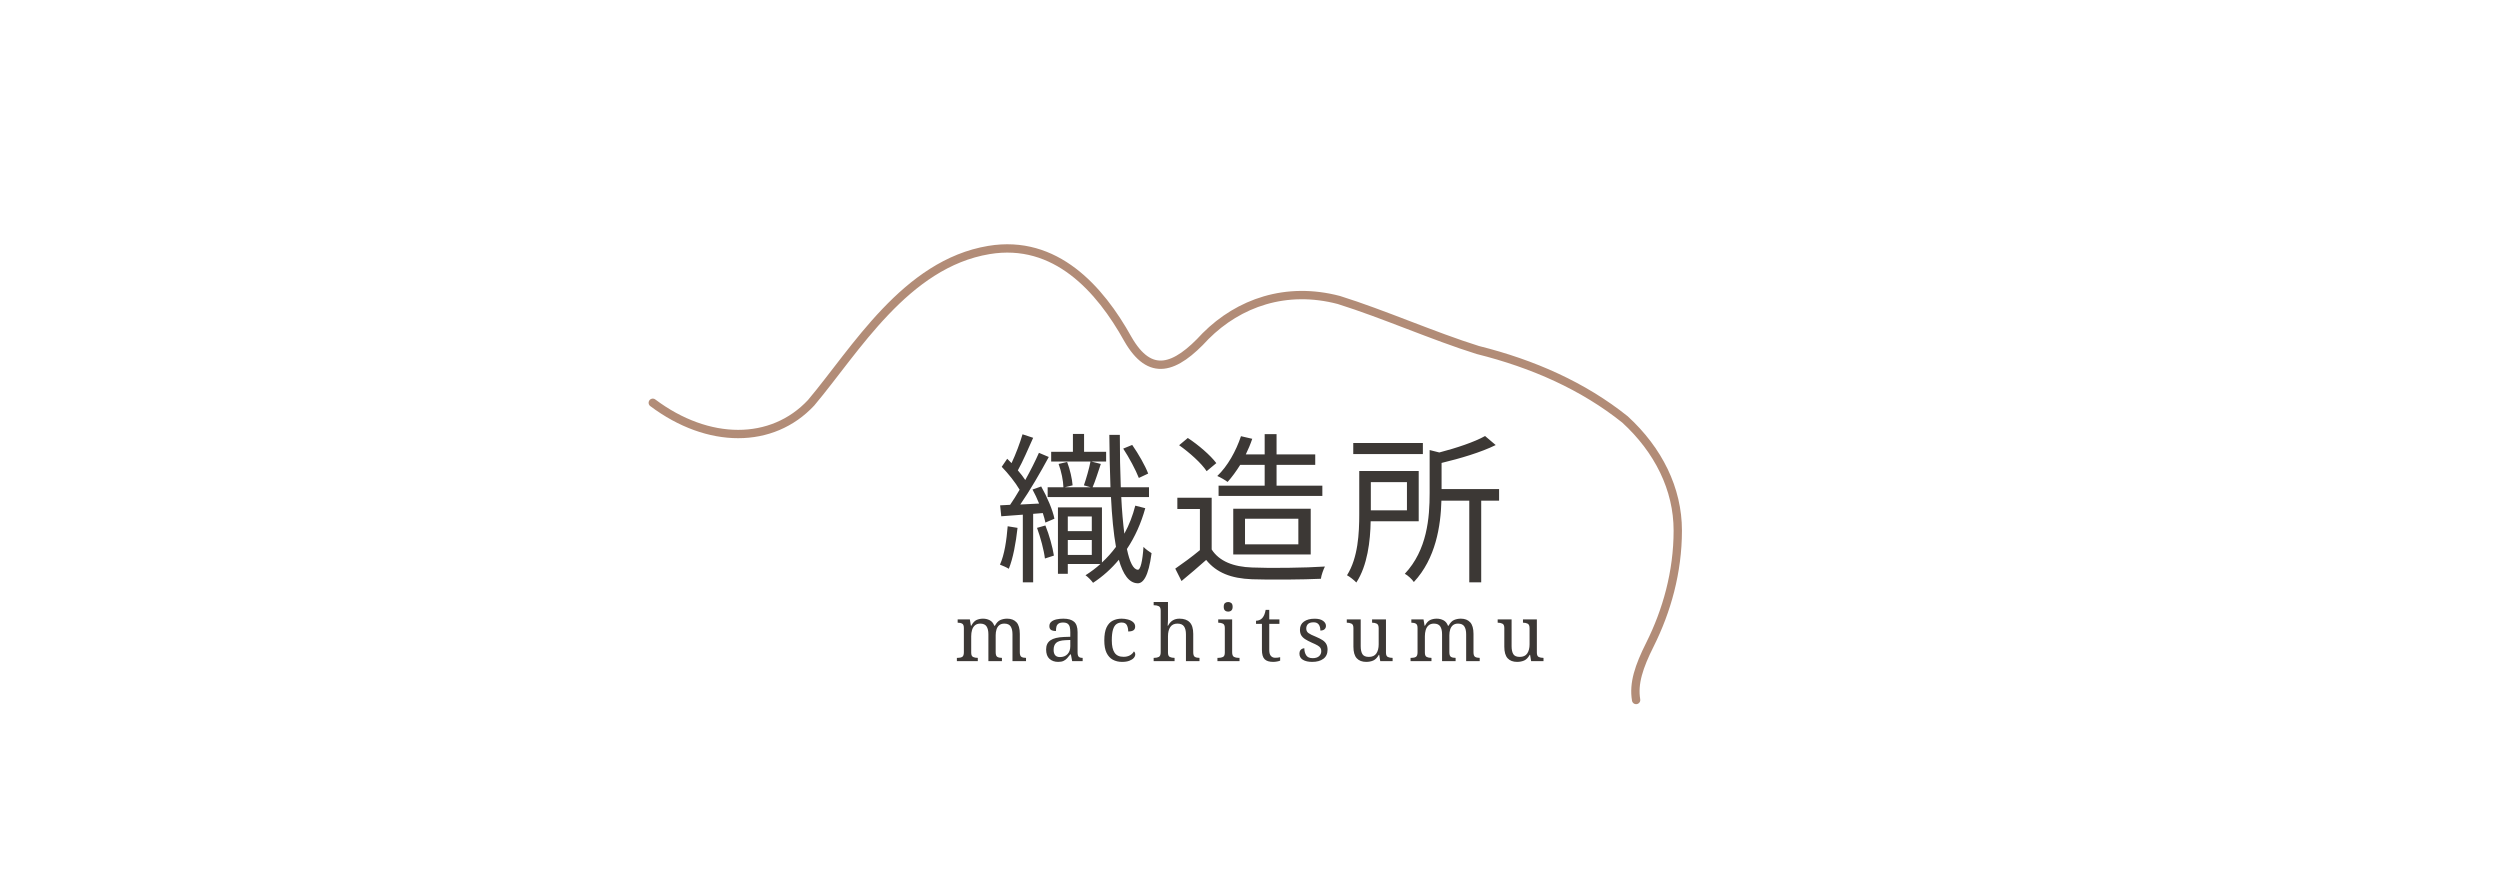
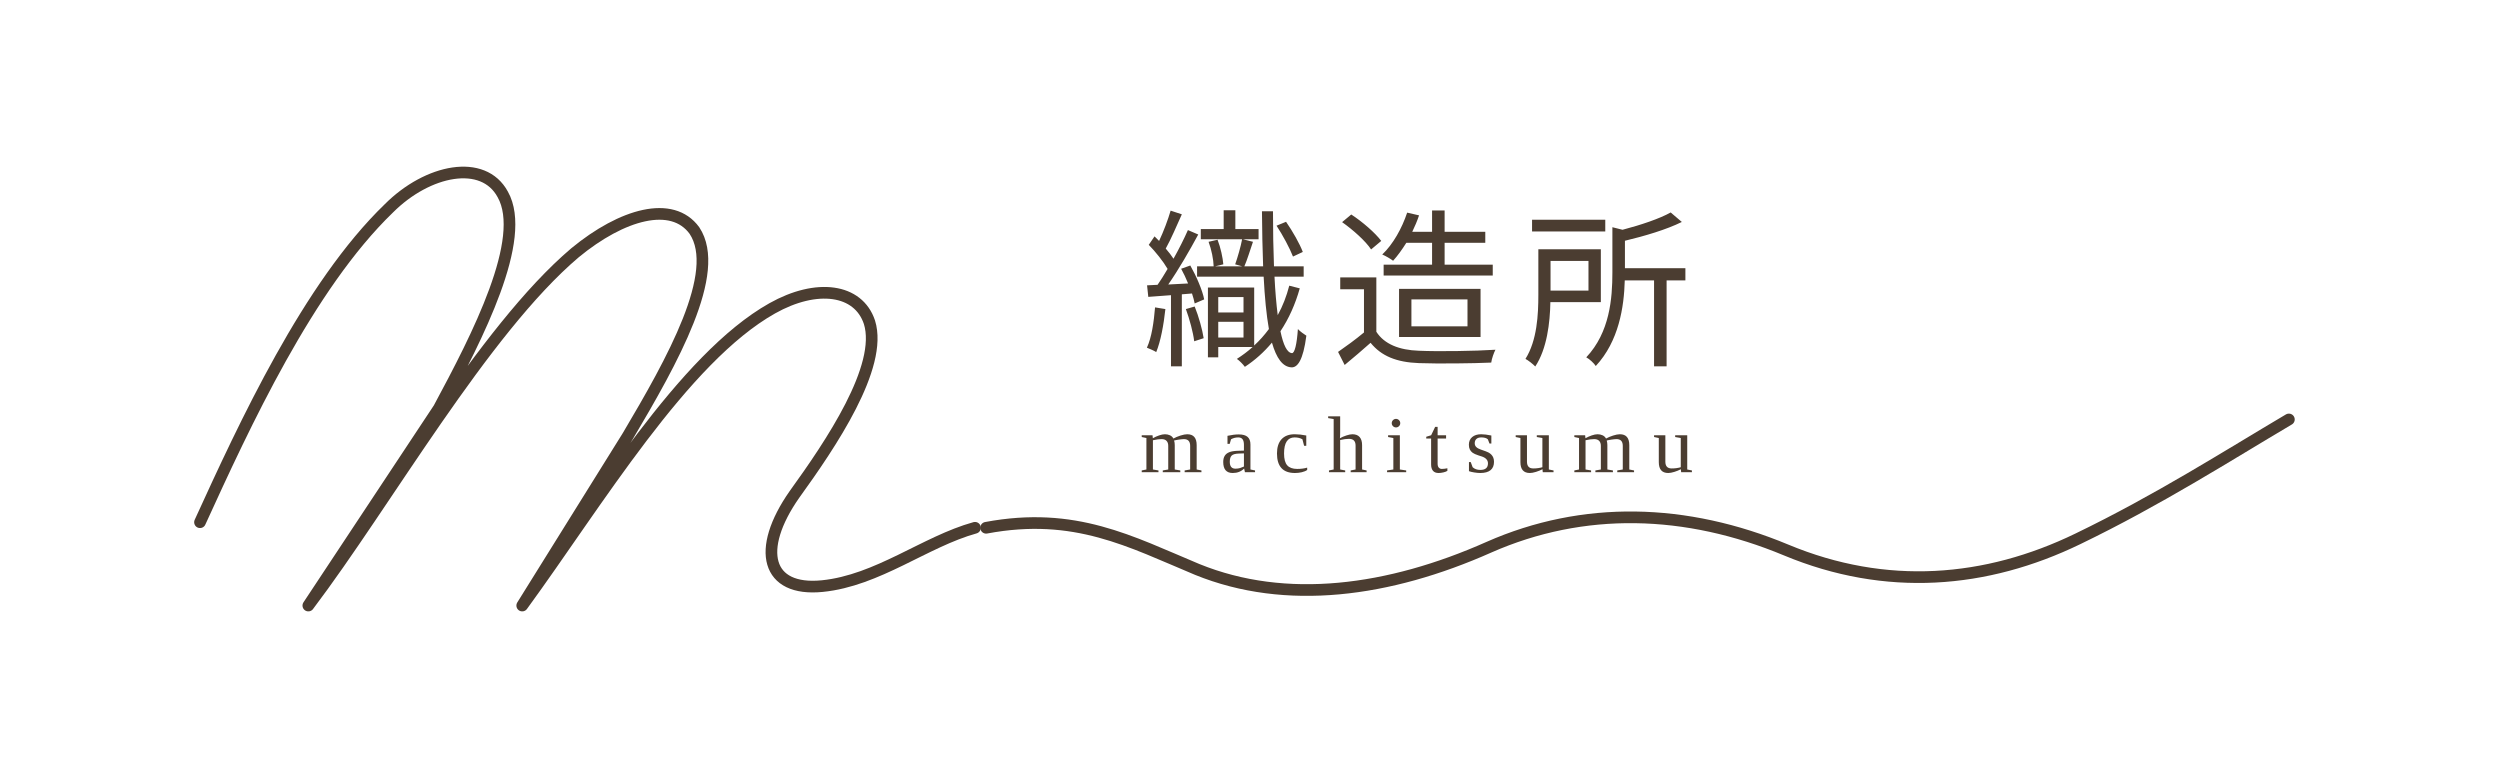
- <svg xmlns="http://www.w3.org/2000/svg" width="900" height="320" viewBox="0 0 900 320">
-   <style>
- 
- .signature{
-   fill:none;
-   stroke:#B28C77;
-   stroke-width:3;
-   stroke-linecap:round;
-   stroke-linejoin:round;
- }
- 
- .zh{
-   fill:#3C3835;
-   font-family:
-     "Tsukushi Mincho",
-     "Hiragino Mincho ProN",
-     "Noto Serif TC",
-     serif;
- 
-   font-size:58px;
-   font-weight:300;
-   letter-spacing:0.08em;
- }
- 
- .en{
-   fill:#3C3835;
-   font-family:
-     "Cormorant Garamond",
-     serif;
- 
-   font-size:28px;
-   letter-spacing:0.18em;
- }
- 
- </style>
-   <path class="signature" d="  M235 145   C255 160    278 160    292 145   C308 126    326 95    356 90   C380 86    396 104    406 122   C414 136    423 133    434 121   C446 109    463 103    482 108   C498 113    516 121    532 126   C552 131    570 139    585 151   C597 162    604 176    604 191   C604 206    600 220    594 232   C590 240    588 246    589 252  " />
-   <text x="450" y="205" text-anchor="middle" class="zh">
- 織造所
- </text>
-   <text x="450" y="238" text-anchor="middle" class="en">
- machitsumu
- </text>
+ <svg xmlns="http://www.w3.org/2000/svg" width="900" height="275" viewBox="0 0 900 275" role="img" aria-labelledby="title desc">
+   <defs>
+     <style>
+       .signature { fill: none; stroke: #4B3D31; stroke-width: 4.2; stroke-linecap: round; stroke-linejoin: round; }
+       .zh { fill: #4B3D31; font-family: "Noto Serif TC", "Hiragino Mincho ProN", "Songti TC", serif; font-size: 61px; font-weight: 400; letter-spacing: 0.12em; }
+       .en { fill: #4B3D31; font-family: "Cormorant Garamond", "Times New Roman", serif; font-size: 29px; letter-spacing: 0.22em; }
+     </style>
+   </defs>
+   <path class="signature" d="M72 188 C88 153 111 103 140 75 C154 61 174 57 181 70 C190 86 172 121 158 147 L111 218 C139 181 174 119 207 91 C224 77 242 72 250 83 C260 98 242 130 226 157 L188 218 C215 181 246 129 278 111 C294 102 309 104 313 116 C318 132 299 160 286 178 C272 198 276 213 296 211 C316 209 333 195 351 190" />
+   <text class="zh" x="510" y="127" text-anchor="middle">織造所</text>
+   <text class="en" x="510" y="170" text-anchor="middle">machitsumu</text>
+   <path class="signature" d="M355 190 C387 184 407 195 431 205 C463 218 500 213 536 197 C570 182 607 183 643 198 C679 213 715 210 748 194 C777 180 802 164 824 151" />
</svg>
